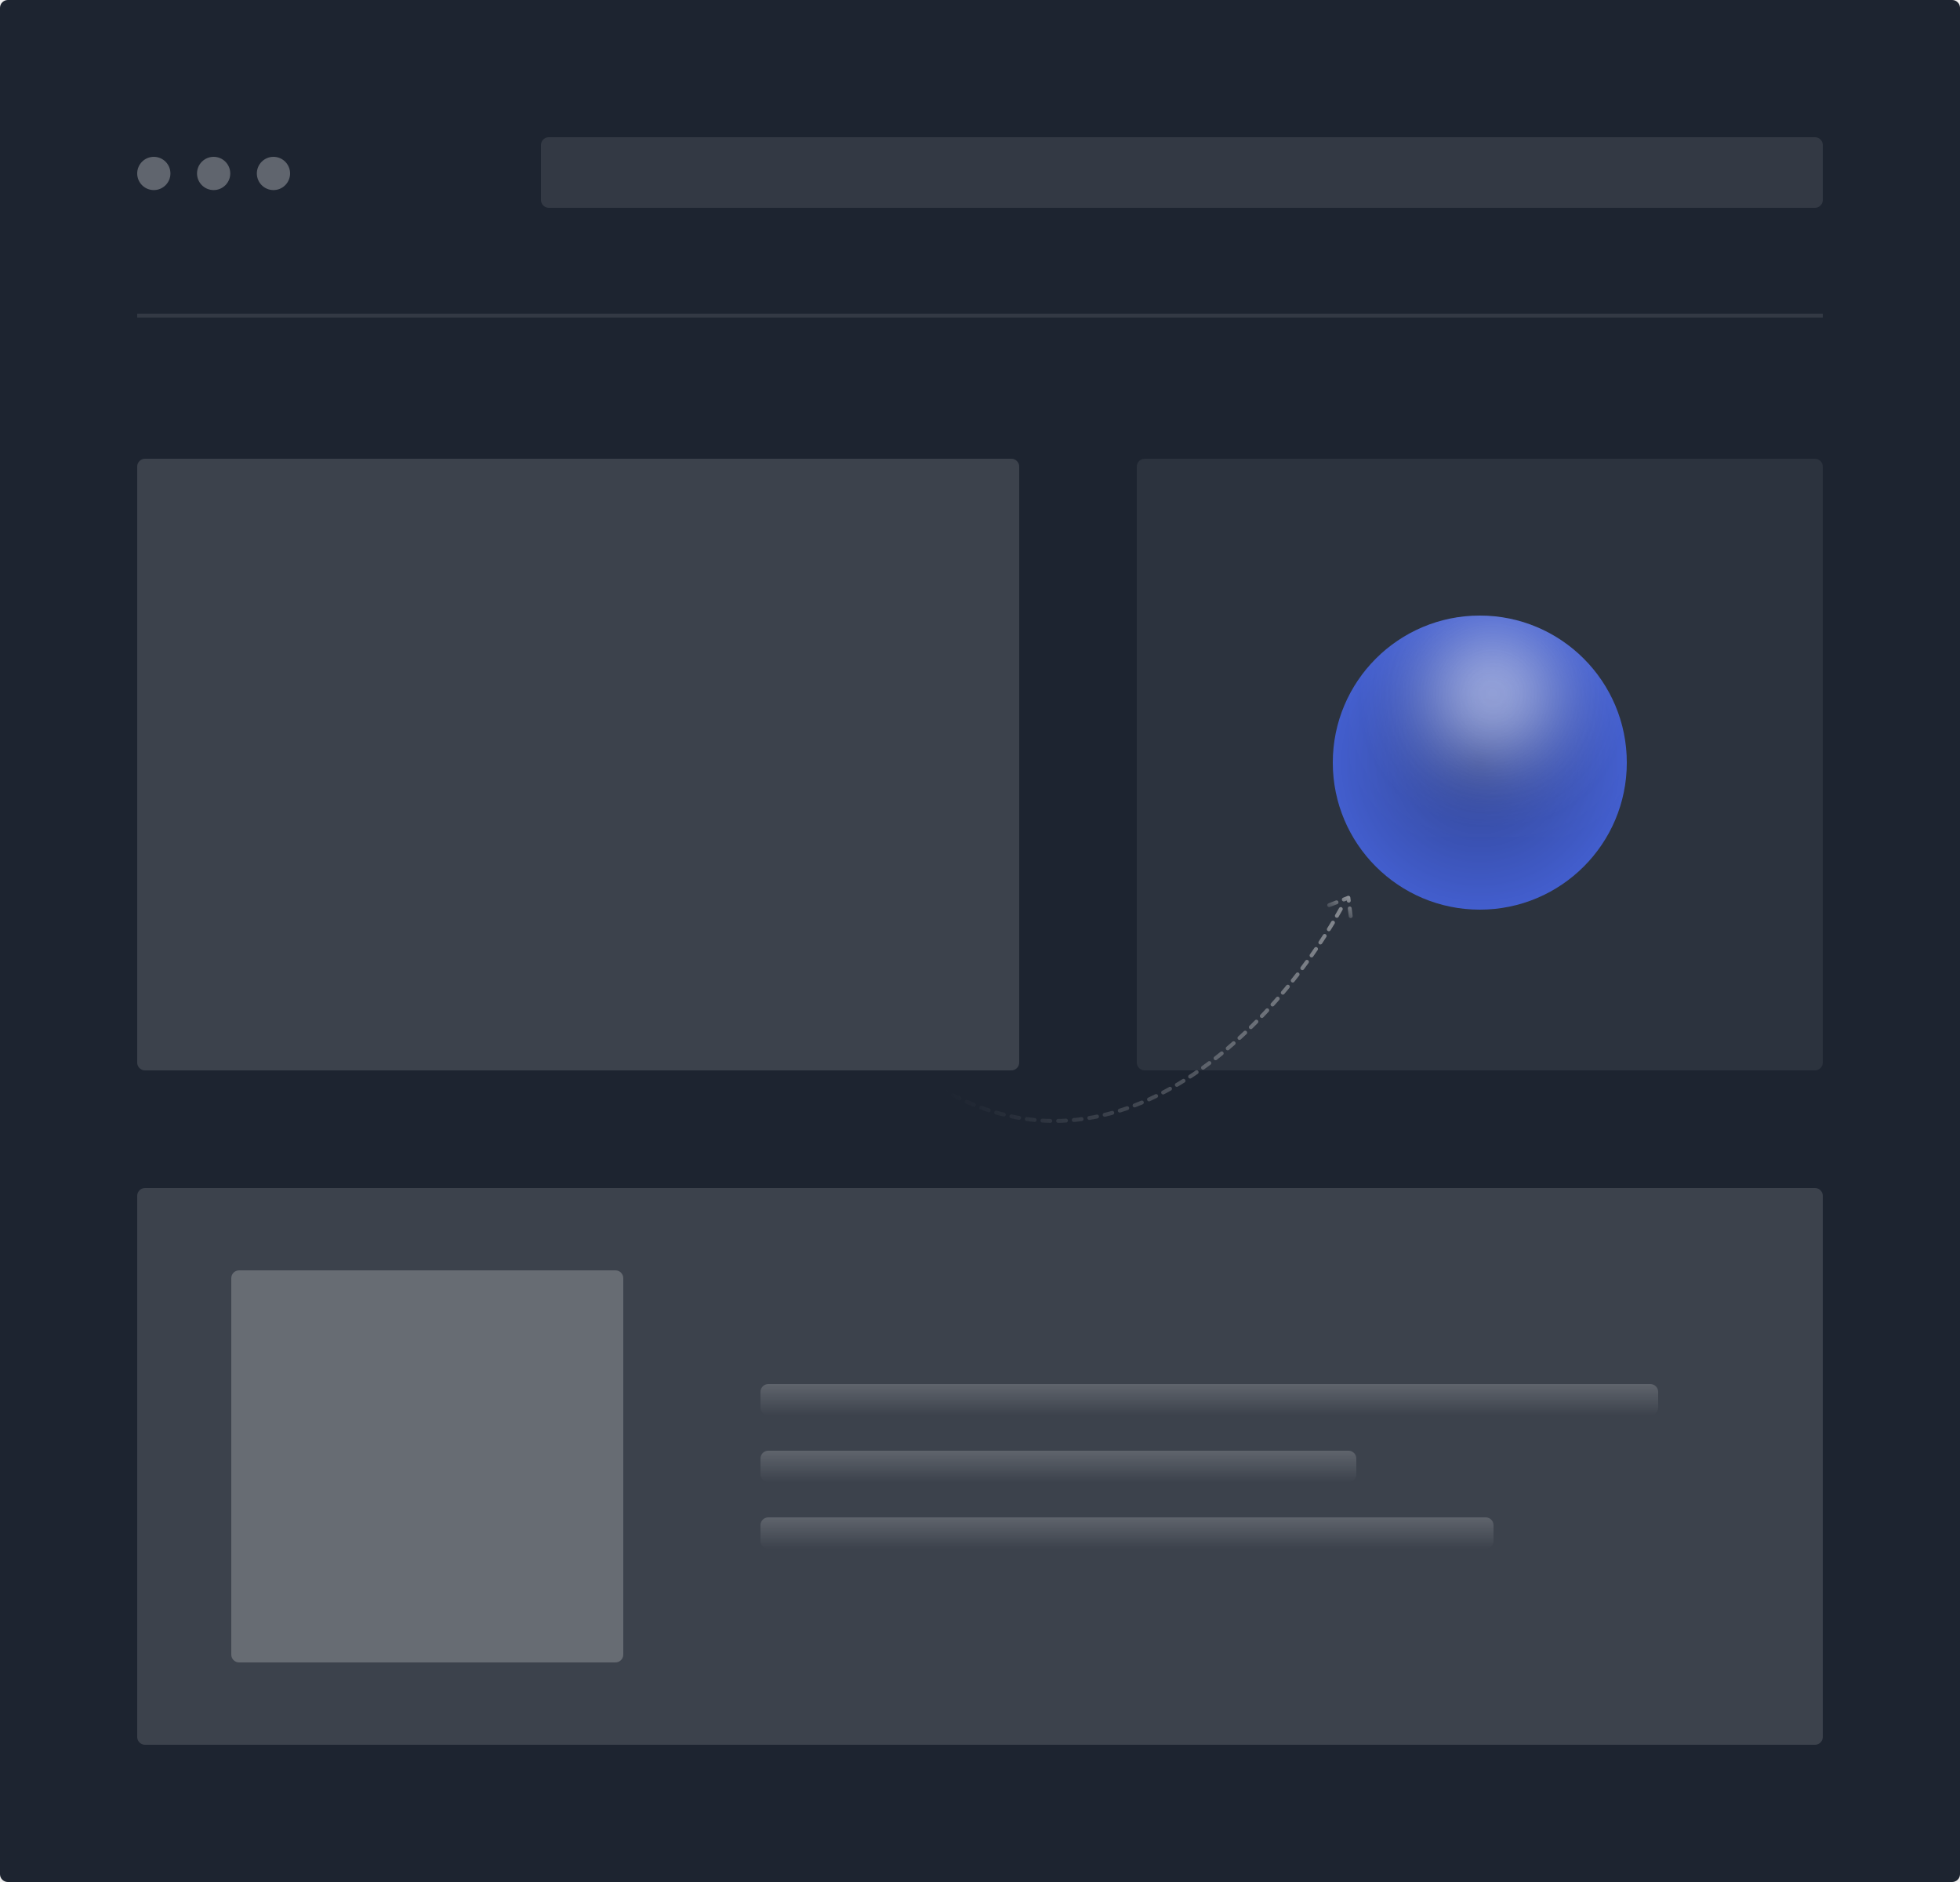
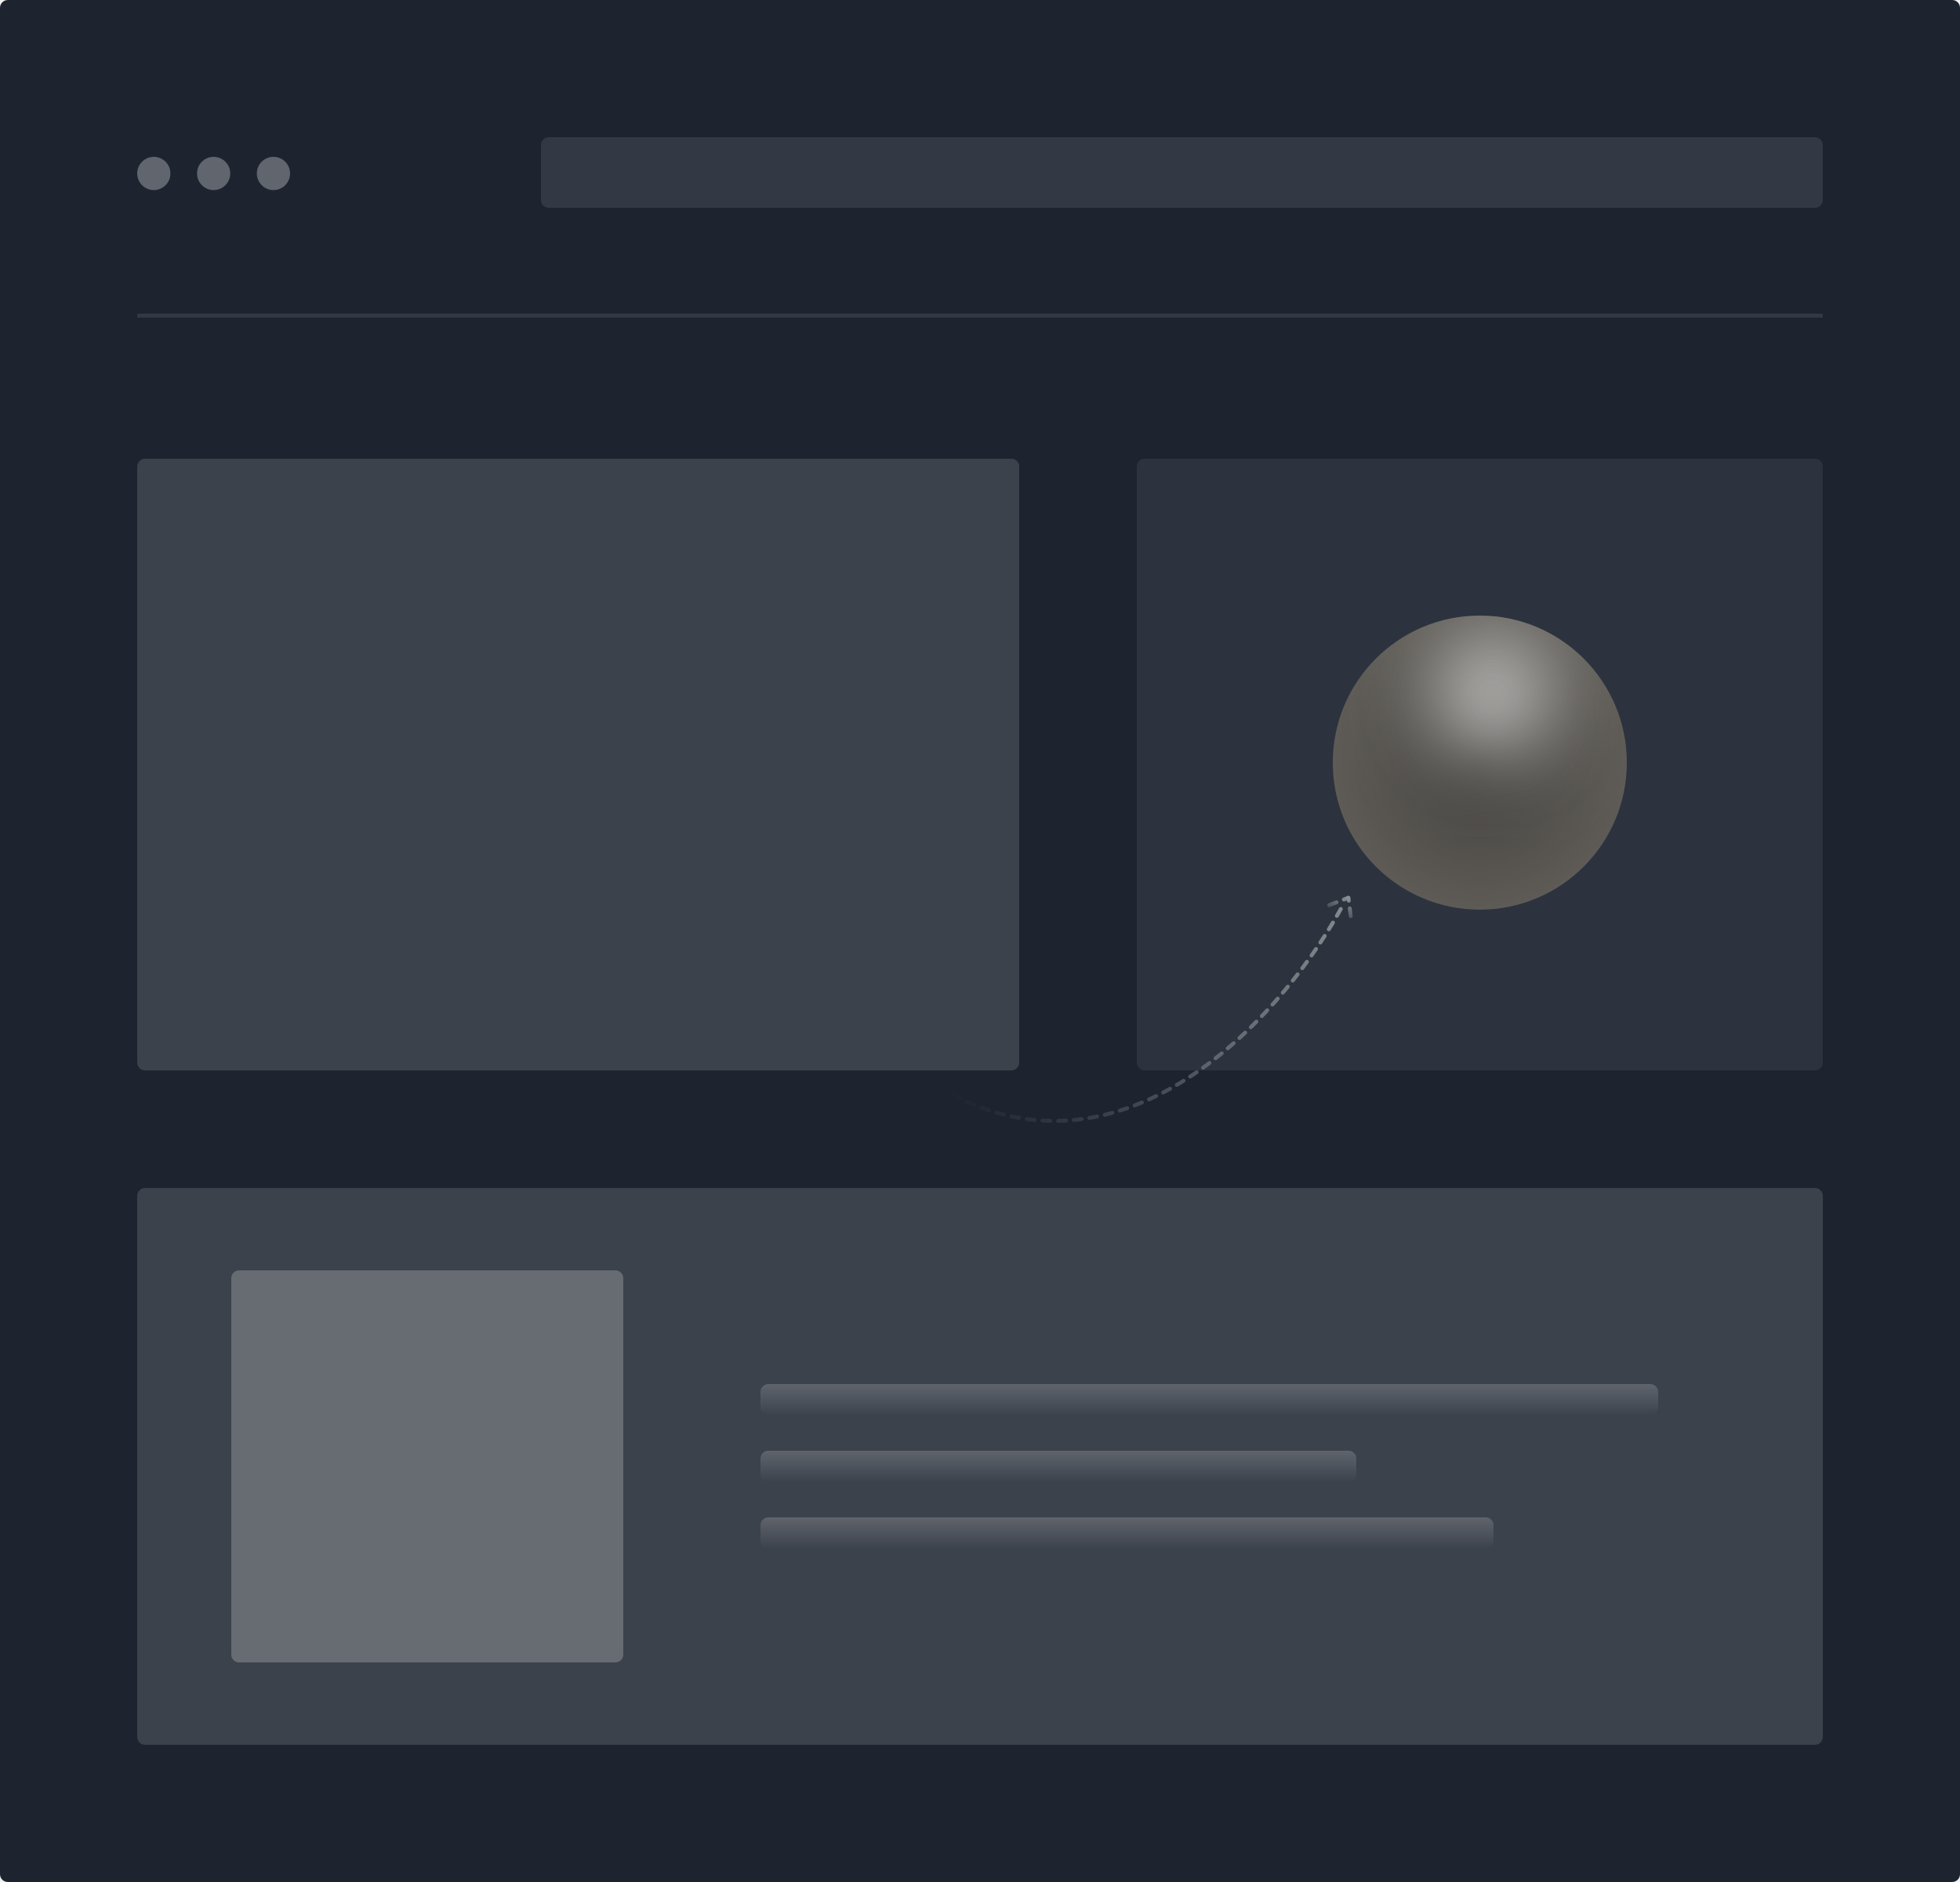
<svg xmlns="http://www.w3.org/2000/svg" width="500" height="480" viewBox="0 0 500 480" fill="none">
  <rect width="500" height="480" rx="2" fill="#1D2430" />
  <rect x="35" y="117" width="225" height="156" rx="2" fill="white" fill-opacity="0.14" />
  <line opacity="0.1" x1="35" y1="80.5" x2="465" y2="80.5" stroke="white" />
  <rect x="290" y="117" width="175" height="156" rx="2" fill="white" fill-opacity="0.07" />
  <rect x="35" y="303" width="430" height="142" rx="2" fill="white" fill-opacity="0.14" />
  <rect x="194" y="353" width="229" height="8" rx="2" fill="url(#paint0_linear_62_128)" fill-opacity="0.18" />
  <rect x="194" y="370" width="152" height="8" rx="2" fill="url(#paint1_linear_62_128)" fill-opacity="0.18" />
  <rect x="194" y="387" width="187" height="8" rx="2" fill="url(#paint2_linear_62_128)" fill-opacity="0.18" />
  <rect x="59" y="324" width="100" height="100" rx="2" fill="white" fill-opacity="0.22" />
  <rect opacity="0.1" x="138" y="35" width="327" height="18" rx="2" fill="white" />
  <circle opacity="0.3" cx="39.239" cy="44.239" r="4.239" fill="white" />
  <circle opacity="0.3" cx="54.5" cy="44.239" r="4.239" fill="white" />
  <circle opacity="0.3" cx="69.761" cy="44.239" r="4.239" fill="white" />
-   <circle opacity="0.8" cx="377.5" cy="194.5" r="37.5" fill="#4A6CF7" />
+   <circle opacity="0.8" cx="377.5" cy="194.5" r="37.5" fill="#6D685F" />
  <mask id="mask0_62_128" style="mask-type:alpha" maskUnits="userSpaceOnUse" x="340" y="157" width="75" height="75">
-     <circle opacity="0.8" cx="377.5" cy="194.5" r="37.5" fill="#4A6CF7" />
+     <circle opacity="0.8" cx="377.5" cy="194.5" r="37.5" fill="#6D685F" />
  </mask>
  <g mask="url(#mask0_62_128)">
    <circle opacity="0.8" cx="377.5" cy="194.5" r="37.5" fill="url(#paint3_radial_62_128)" />
    <g opacity="0.8" filter="url(#filter0_f_62_128)">
      <circle cx="380.809" cy="176.853" r="15.441" fill="white" />
    </g>
  </g>
  <path d="M342.034 231.847C324.964 262.749 277.939 313.186 226.394 267.718" stroke="url(#paint4_linear_62_128)" stroke-linecap="round" stroke-linejoin="round" stroke-dasharray="2 2" />
  <path d="M339.077 230.867L343.973 228.971L344.562 233.656" stroke="url(#paint5_linear_62_128)" stroke-linecap="round" stroke-linejoin="round" stroke-dasharray="2 2" />
  <defs>
    <filter id="filter0_f_62_128" x="344.368" y="140.412" width="72.882" height="72.882" filterUnits="userSpaceOnUse" color-interpolation-filters="sRGB">
      <feFlood flood-opacity="0" result="BackgroundImageFix" />
      <feBlend mode="normal" in="SourceGraphic" in2="BackgroundImageFix" result="shape" />
      <feGaussianBlur stdDeviation="10.5" result="effect1_foregroundBlur_62_128" />
    </filter>
    <linearGradient id="paint0_linear_62_128" x1="308.5" y1="353" x2="308.5" y2="361" gradientUnits="userSpaceOnUse">
      <stop stop-color="white" />
      <stop offset="1" stop-color="white" stop-opacity="0" />
    </linearGradient>
    <linearGradient id="paint1_linear_62_128" x1="270" y1="370" x2="270" y2="378" gradientUnits="userSpaceOnUse">
      <stop stop-color="white" />
      <stop offset="1" stop-color="white" stop-opacity="0" />
    </linearGradient>
    <linearGradient id="paint2_linear_62_128" x1="287.5" y1="387" x2="287.5" y2="395" gradientUnits="userSpaceOnUse">
      <stop stop-color="white" />
      <stop offset="1" stop-color="white" stop-opacity="0" />
    </linearGradient>
    <radialGradient id="paint3_radial_62_128" cx="0" cy="0" r="1" gradientUnits="userSpaceOnUse" gradientTransform="translate(377.5 194.5) rotate(90) scale(40.2574)">
      <stop stop-opacity="0.47" />
      <stop offset="1" stop-opacity="0" />
    </radialGradient>
    <linearGradient id="paint4_linear_62_128" x1="358.554" y1="226.723" x2="242.956" y2="282.349" gradientUnits="userSpaceOnUse">
      <stop stop-color="white" stop-opacity="0.48" />
      <stop offset="1" stop-color="white" stop-opacity="0" />
    </linearGradient>
    <linearGradient id="paint5_linear_62_128" x1="343.992" y1="228.548" x2="340.23" y2="234.571" gradientUnits="userSpaceOnUse">
      <stop stop-color="white" stop-opacity="0.48" />
      <stop offset="1" stop-color="white" stop-opacity="0" />
    </linearGradient>
  </defs>
</svg>
